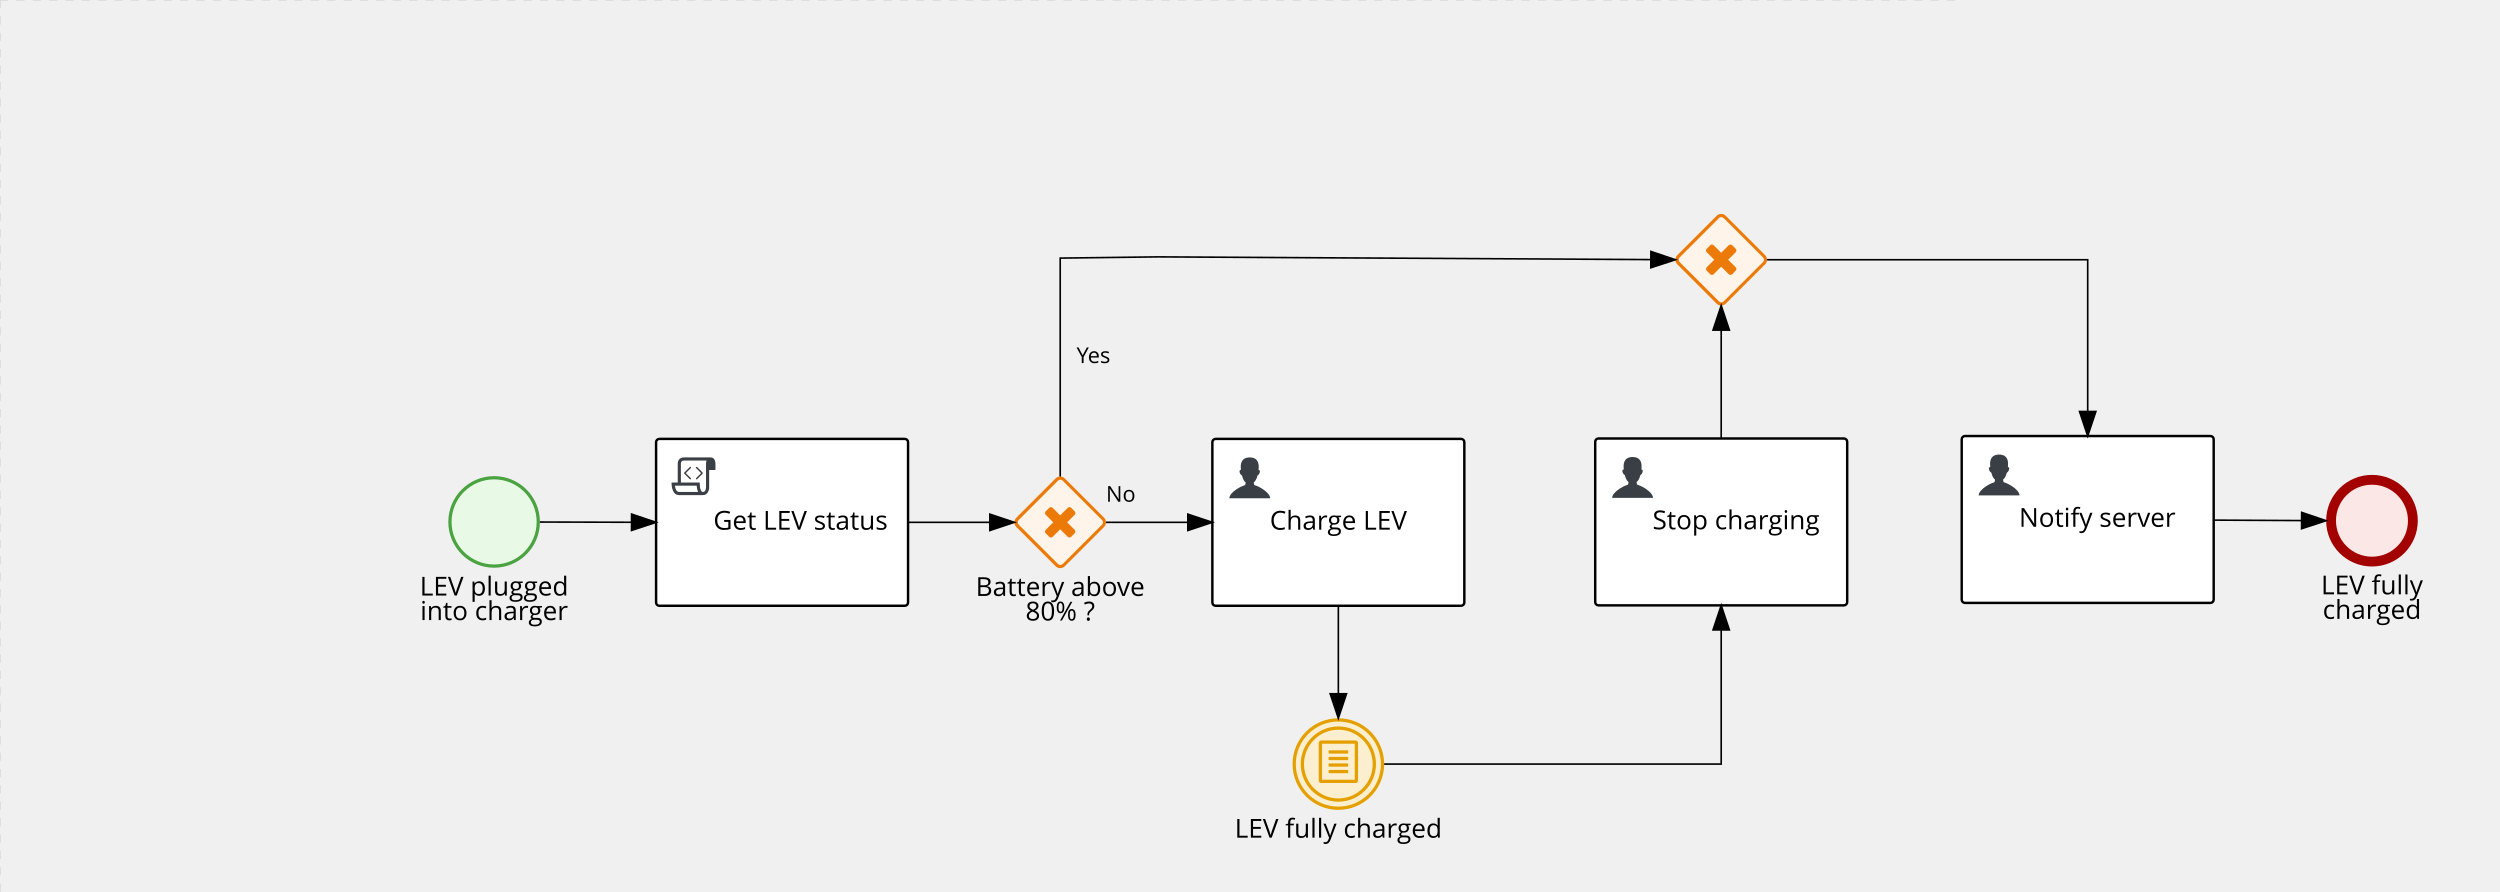
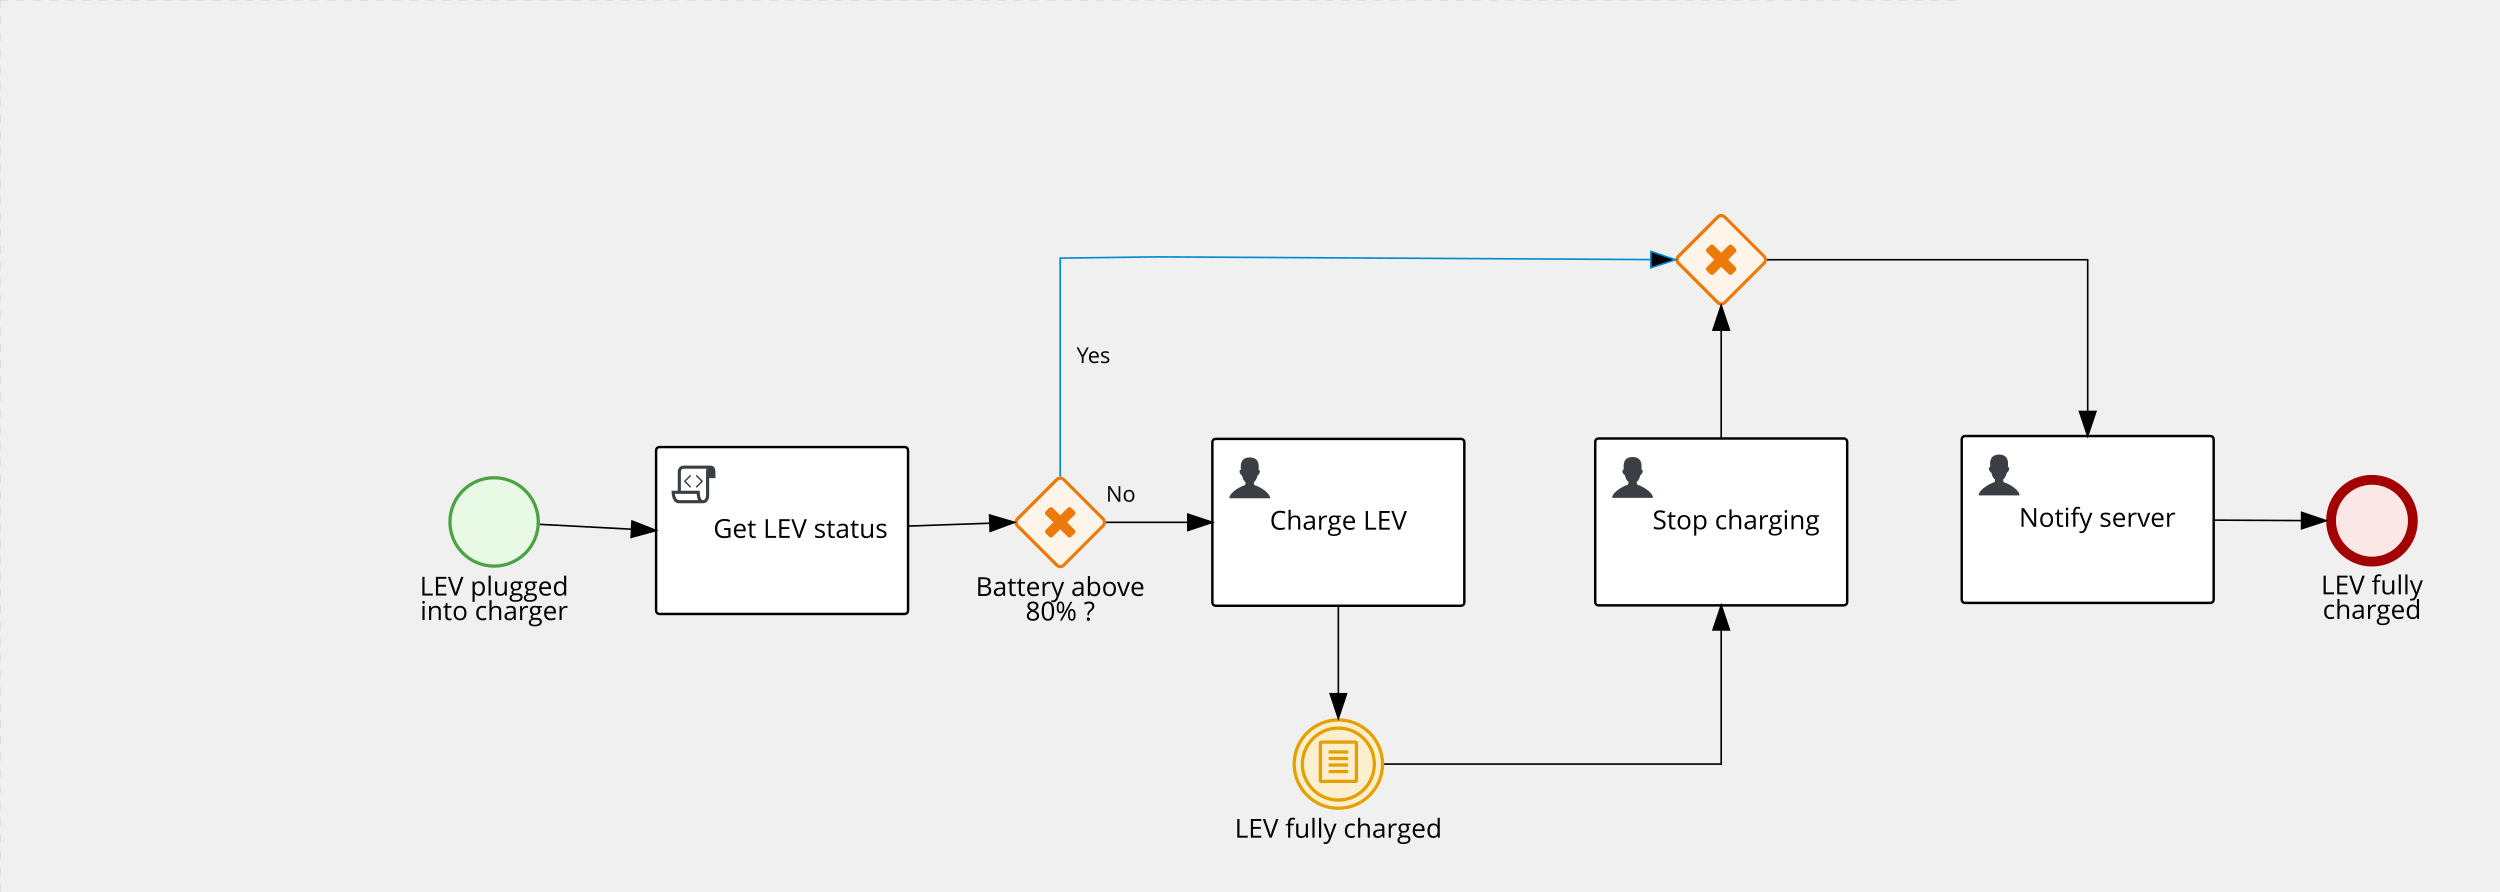
<svg xmlns="http://www.w3.org/2000/svg" version="1.1" width="1528" height="545" viewBox="0 0 1528 545">
  <defs />
  <g transform="matrix(1,0,0,1,0,0)">
    <g>
      <g>
        <g>
          <path fill="none" stroke="#d3d3d3" paint-order="fill stroke markers" d=" M 0 0 L 1200 0" stroke-miterlimit="10" stroke-opacity="0.8" stroke-dasharray="5" />
        </g>
        <g>
          <path fill="none" stroke="#d3d3d3" paint-order="fill stroke markers" d=" M 0 0 L 0 800" stroke-miterlimit="10" stroke-opacity="0.8" stroke-dasharray="5" />
        </g>
      </g>
      <g id="_4B5C4515-BD2F-43A4-8A5E-1904B69EF2A3" bpmn2nodeid="_4B5C4515-BD2F-43A4-8A5E-1904B69EF2A3" transform="matrix(1,0,0,1,620,291.25)">
        <g>
          <path fill="none" stroke="none" />
        </g>
        <g transform="matrix(0.125,0,0,0.125,0,0)">
          <g transform="matrix(1,0,0,1,0,0)">
            <path fill="#fef4ea" stroke="none" id="_4B5C4515-BD2F-43A4-8A5E-1904B69EF2A3?shapeType=BACKGROUND" paint-order="stroke fill markers" d=" M 0 0 M 224.4 4.3 C 216.4 4.3 208.4 7.3 202.3 13.4 L 13.5 202.2 C 1.3 214.4 1.3 234.2 13.5 246.4 L 202.2 435.1 C 208.3 441.2 216.4 444.2 224.3 444.2 C 232.2 444.2 240.3 441.2 246.4 435.1 L 435.1 246.4 C 447.3 234.2 447.3 214.4 435.1 202.2 L 246.5 13.4 C 240.4 7.3 232.4 4.3 224.4 4.3 L 224.4 4.3 Z" />
          </g>
          <g>
            <g transform="matrix(1,0,0,1,0,0)">
              <g transform="matrix(1,0,0,1,0,0)">
                <path fill="rgb(236,122,8)" stroke="none" id="_4B5C4515-BD2F-43A4-8A5E-1904B69EF2A3?shapeType=BORDER&amp;renderType=FILL" paint-order="stroke fill markers" d=" M 0 0 M 20.8 212.7 L 213.3 20.2 C 219.6 13.9 229.7 13.9 235.9 20.2 L 428.4 212.7 C 434.7 219 434.7 229.1 428.4 235.3 L 235.9 427.8 C 229.6 434.1 219.5 434.1 213.3 427.8 L 20.8 235.3 C 14.5 229.1 14.5 218.9 20.8 212.7 L 20.8 212.7 Z M 0 0 M 0 224 C 0 232.1 3.1 240.3 9.3 246.5 L 201.5 438.7 C 213.9 451.1 234.1 451.1 246.5 438.7 L 438.7 246.5 C 444.9 240.3 448 232.1 448 224 C 448 215.9 444.9 207.7 438.7 201.5 L 246.5 9.3 C 234.1 -3.1 213.9 -3.1 201.5 9.3 L 9.3 201.5 C 3.1 207.7 0 215.9 0 224 L 0 224 Z" />
              </g>
            </g>
          </g>
          <g>
            <g transform="matrix(1,0,0,1,0,0)">
              <g transform="matrix(1,0,0,1,0,0)">
                <path fill="#ec7a08" stroke="none" id="_4B5C4515-BD2F-43A4-8A5E-1904B69EF2A3undefined" paint-order="stroke fill markers" d=" M 0 0 M 298.2 269.2 C 298.2 272.6 297.1 275.3 294.7 277.7 L 277.7 294.7 C 275.3 297.1 272.6 298.2 269.2 298.2 C 265.8 298.2 263.1 297.1 260.7 294.7 L 224 258 L 187.2 294.8 C 184.8 297.2 182.1 298.3 178.7 298.3 C 175.3 298.3 172.6 297.2 170.2 294.8 L 153.2 277.8 C 150.8 275.4 149.7 272.7 149.7 269.3 C 149.7 265.9 150.8 263.2 153.2 260.8 L 190 224 L 153.2 187.2 C 150.8 184.8 149.7 182 149.7 178.7 C 149.7 175.3 150.8 172.5 153.2 170.2 L 170.2 153.2 C 172.6 150.8 175.3 149.7 178.7 149.7 C 182.1 149.7 184.8 150.8 187.2 153.2 L 224 190 L 260.8 153.2 C 263.2 150.8 265.9 149.7 269.3 149.7 C 272.7 149.7 275.4 150.8 277.8 153.2 L 294.8 170.2 C 297.2 172.5 298.3 175.3 298.3 178.7 C 298.3 182 297.2 184.8 294.8 187.2 L 258 224 L 294.8 260.8 C 297.1 263.1 298.2 265.9 298.2 269.2 Z" />
              </g>
            </g>
          </g>
        </g>
        <g transform="matrix(1,0,0,1,-25.74219,61)">
          <text fill="#000000" stroke="none" font-family="Open Sans" font-size="12pt" font-style="normal" font-weight="normal" text-decoration="normal" x="53.742" y="12" text-anchor="middle" dominant-baseline="alphabetic">Battery above </text>
          <text fill="#000000" stroke="none" font-family="Open Sans" font-size="12pt" font-style="normal" font-weight="normal" text-decoration="normal" x="53.742" y="27" text-anchor="middle" dominant-baseline="alphabetic">        80% ?        </text>
        </g>
      </g>
      <g id="_B5CCC057-EF30-4952-B1A7-DE82EDC33570" bpmn2nodeid="_B5CCC057-EF30-4952-B1A7-DE82EDC33570" transform="matrix(1,0,0,1,274,291)">
        <g>
          <path fill="none" stroke="none" />
        </g>
        <g transform="matrix(0.125,0,0,0.125,0,0)">
          <g transform="matrix(1,0,0,1,0,0)">
            <path fill="#e8fae6" stroke="none" id="_B5CCC057-EF30-4952-B1A7-DE82EDC33570?shapeType=BACKGROUND" paint-order="stroke fill markers" d=" M 0 0 M 444 224 C 444 263.9 434.2 300.8 414.4 334.5 C 394.7 368.2 368 394.9 334.4 414.5 C 300.8 434.1 263.9 444 224 444 C 184.1 444 147.2 434.2 113.5 414.4 C 79.8 394.7 53.1 368 33.5 334.4 C 13.9 300.8 4 263.9 4 224 C 4 184.1 13.8 147.2 33.6 113.5 C 53.4 79.8 80.1 53.1 113.6 33.5 C 147.1 13.9 184.1 4 224 4 C 263.9 4 300.8 13.8 334.5 33.6 C 368.2 53.4 394.9 80.1 414.5 113.6 C 434.1 147.1 444 184.1 444 224 Z" />
          </g>
          <g>
            <g transform="matrix(1,0,0,1,0,0)">
              <g transform="matrix(1,0,0,1,0,0)">
                <path fill="#4aa241" stroke="none" id="_B5CCC057-EF30-4952-B1A7-DE82EDC33570?shapeType=BORDER&amp;renderType=FILL" paint-order="stroke fill markers" d=" M 0 0 M 224 0 C 100.3 0 0 100.3 0 224 C 0 347.7 100.3 448 224 448 C 347.7 448 448 347.7 448 224 C 448 100.3 347.7 0 224 0 Z M 0 0 M 224 432 C 109.1 432 16 338.9 16 224 C 16 109.1 109.1 16 224 16 C 338.9 16 432 109.1 432 224 C 432 338.9 338.9 432 224 432 Z" />
              </g>
            </g>
          </g>
        </g>
        <g transform="matrix(1,0,0,1,-19.51172,61)">
          <text fill="#000000" stroke="none" font-family="Open Sans" font-size="12pt" font-style="normal" font-weight="normal" text-decoration="normal" x="47.512" y="12" text-anchor="middle" dominant-baseline="alphabetic">LEV plugged </text>
          <text fill="#000000" stroke="none" font-family="Open Sans" font-size="12pt" font-style="normal" font-weight="normal" text-decoration="normal" x="47.512" y="27" text-anchor="middle" dominant-baseline="alphabetic">into charger </text>
        </g>
      </g>
      <g id="_08F3C379-D075-4F62-9CAC-3A40F6E01151" bpmn2nodeid="_08F3C379-D075-4F62-9CAC-3A40F6E01151" transform="matrix(1,0,0,1,1024,130.75)">
        <g>
          <path fill="none" stroke="none" />
        </g>
        <g transform="matrix(0.125,0,0,0.125,0,0)">
          <g transform="matrix(1,0,0,1,0,0)">
            <path fill="#fef4ea" stroke="none" id="_08F3C379-D075-4F62-9CAC-3A40F6E01151?shapeType=BACKGROUND" paint-order="stroke fill markers" d=" M 0 0 M 224.4 4.3 C 216.4 4.3 208.4 7.3 202.3 13.4 L 13.5 202.2 C 1.3 214.4 1.3 234.2 13.5 246.4 L 202.2 435.1 C 208.3 441.2 216.4 444.2 224.3 444.2 C 232.2 444.2 240.3 441.2 246.4 435.1 L 435.1 246.4 C 447.3 234.2 447.3 214.4 435.1 202.2 L 246.5 13.4 C 240.4 7.3 232.4 4.3 224.4 4.3 L 224.4 4.3 Z" />
          </g>
          <g>
            <g transform="matrix(1,0,0,1,0,0)">
              <g transform="matrix(1,0,0,1,0,0)">
                <path fill="#ec7a08" stroke="none" id="_08F3C379-D075-4F62-9CAC-3A40F6E01151?shapeType=BORDER&amp;renderType=FILL" paint-order="stroke fill markers" d=" M 0 0 M 20.8 212.7 L 213.3 20.2 C 219.6 13.9 229.7 13.9 235.9 20.2 L 428.4 212.7 C 434.7 219 434.7 229.1 428.4 235.3 L 235.9 427.8 C 229.6 434.1 219.5 434.1 213.3 427.8 L 20.8 235.3 C 14.5 229.1 14.5 218.9 20.8 212.7 L 20.8 212.7 Z M 0 0 M 0 224 C 0 232.1 3.1 240.3 9.3 246.5 L 201.5 438.7 C 213.9 451.1 234.1 451.1 246.5 438.7 L 438.7 246.5 C 444.9 240.3 448 232.1 448 224 C 448 215.9 444.9 207.7 438.7 201.5 L 246.5 9.3 C 234.1 -3.1 213.9 -3.1 201.5 9.3 L 9.3 201.5 C 3.1 207.7 0 215.9 0 224 L 0 224 Z" />
              </g>
            </g>
          </g>
          <g>
            <g transform="matrix(1,0,0,1,0,0)">
              <g transform="matrix(1,0,0,1,0,0)">
                <path fill="#ec7a08" stroke="none" id="_08F3C379-D075-4F62-9CAC-3A40F6E01151undefined" paint-order="stroke fill markers" d=" M 0 0 M 298.2 269.2 C 298.2 272.6 297.1 275.3 294.7 277.7 L 277.7 294.7 C 275.3 297.1 272.6 298.2 269.2 298.2 C 265.8 298.2 263.1 297.1 260.7 294.7 L 224 258 L 187.2 294.8 C 184.8 297.2 182.1 298.3 178.7 298.3 C 175.3 298.3 172.6 297.2 170.2 294.8 L 153.2 277.8 C 150.8 275.4 149.7 272.7 149.7 269.3 C 149.7 265.9 150.8 263.2 153.2 260.8 L 190 224 L 153.2 187.2 C 150.8 184.8 149.7 182 149.7 178.7 C 149.7 175.3 150.8 172.5 153.2 170.2 L 170.2 153.2 C 172.6 150.8 175.3 149.7 178.7 149.7 C 182.1 149.7 184.8 150.8 187.2 153.2 L 224 190 L 260.8 153.2 C 263.2 150.8 265.9 149.7 269.3 149.7 C 272.7 149.7 275.4 150.8 277.8 153.2 L 294.8 170.2 C 297.2 172.5 298.3 175.3 298.3 178.7 C 298.3 182 297.2 184.8 294.8 187.2 L 258 224 L 294.8 260.8 C 297.1 263.1 298.2 265.9 298.2 269.2 Z" />
              </g>
            </g>
          </g>
        </g>
        <g transform="matrix(1,0,0,1,28,61)" />
      </g>
      <g id="_71F5C260-E4D3-4746-9C67-C481BD1EAB73" bpmn2nodeid="_71F5C260-E4D3-4746-9C67-C481BD1EAB73" transform="matrix(1,0,0,1,790,439)">
        <g>
          <path fill="none" stroke="none" />
        </g>
        <g transform="matrix(0.125,0,0,0.125,0,0)">
          <g transform="matrix(1,0,0,1,0,0)">
            <path fill="#fbefcf" stroke="none" id="_71F5C260-E4D3-4746-9C67-C481BD1EAB73?shapeType=BACKGROUND" paint-order="stroke fill markers" d=" M 0 0 M 444 224 C 444 263.9 434.2 300.8 414.4 334.5 C 394.7 368.2 368 394.9 334.4 414.5 C 300.8 434.1 263.9 444 224 444 C 184.1 444 147.2 434.2 113.5 414.4 C 79.8 394.7 53.1 368 33.5 334.4 C 13.9 300.8 4 263.9 4 224 C 4 184.1 13.8 147.2 33.6 113.5 C 53.4 79.8 80.1 53.1 113.6 33.5 C 147.1 13.9 184.1 4 224 4 C 263.9 4 300.8 13.8 334.5 33.6 C 368.2 53.4 394.9 80.1 414.5 113.6 C 434.1 147.1 444 184.1 444 224 Z" />
          </g>
          <g>
            <g transform="matrix(1,0,0,1,0,0)">
              <g transform="matrix(1,0,0,1,0,0)">
                <path fill="#e5a000" stroke="none" id="_71F5C260-E4D3-4746-9C67-C481BD1EAB73?shapeType=BORDER&amp;renderType=FILL" paint-order="stroke fill markers" d=" M 0 0 M 224 408 C 122.5 408 40 325.5 40 224 C 40 122.5 122.5 40 224 40 C 325.5 40 408 122.5 408 224 C 408 325.5 325.5 408 224 408 Z M 0 0 M 224 56 C 131.4 56 56 131.4 56 224 C 56 316.6 131.4 392 224 392 C 316.6 392 392 316.6 392 224 C 392 131.4 316.6 56 224 56 Z M 0 0 M 224 16 C 252.1 16 279.3 21.5 305 32.3 C 329.8 42.8 352 57.8 371.1 76.9 C 390.2 96 405.2 118.3 415.7 143 C 426.5 168.6 432 195.9 432 224 C 432 252.1 426.5 279.3 415.7 305 C 405.2 329.8 390.2 352 371.1 371.1 C 352 390.2 329.7 405.2 305 415.7 C 279.4 426.5 252.1 432 224 432 C 195.9 432 168.7 426.5 143 415.7 C 118.2 405.2 96 390.2 76.9 371.1 C 57.8 352 42.8 329.7 32.3 305 C 21.5 279.3 16 252.1 16 224 C 16 195.9 21.5 168.7 32.3 143 C 42.8 118.2 57.8 96 76.9 76.9 C 96 57.8 118.3 42.8 143 32.3 C 168.7 21.5 195.9 16 224 16 M 224 0 C 100.3 0 0 100.3 0 224 C 0 347.7 100.3 448 224 448 C 347.7 448 448 347.7 448 224 C 448 100.3 347.7 0 224 0 L 224 0 Z" />
              </g>
            </g>
          </g>
          <g>
            <g transform="matrix(1,0,0,1,0,0)">
              <g transform="matrix(1,0,0,1,0,0)">
                <path fill="#e5a000" stroke="none" id="_71F5C260-E4D3-4746-9C67-C481BD1EAB73undefined" paint-order="stroke fill markers" d=" M 0 0 M 320.2 304.7 C 320.2 308 319.1 310.8 316.7 313.2 C 314.3 315.5 311.6 316.7 308.2 316.7 L 140.2 316.7 C 136.8 316.7 134 315.5 131.7 313.2 C 129.3 310.8 128.2 308 128.2 304.7 L 128.2 120.7 C 128.2 117.4 129.3 114.5 131.7 112.2 C 134 109.9 136.8 108.7 140.2 108.7 L 308.2 108.7 C 311.6 108.7 314.3 109.9 316.7 112.2 C 319.1 114.5 320.2 117.4 320.2 120.7 L 320.2 304.7 Z M 0 0 M 304.2 300.7 L 304.2 124.7 L 144.2 124.7 L 144.2 300.7 L 304.2 300.7 Z M 0 0 M 176.2 192.7 C 176.2 191.5 176.6 190.6 177.3 189.8 C 178 189 179 188.7 180.2 188.7 L 268.2 188.7 C 269.3 188.7 270.3 189.1 271.1 189.8 C 271.9 190.5 272.2 191.5 272.2 192.7 L 272.2 200.7 C 272.2 201.9 271.8 202.8 271.1 203.6 C 270.4 204.4 269.4 204.7 268.2 204.7 L 180.2 204.7 C 179 204.7 178.1 204.3 177.3 203.6 C 176.5 202.9 176.2 201.9 176.2 200.7 L 176.2 192.7 Z M 0 0 M 176.2 160.7 C 176.2 159.5 176.6 158.6 177.3 157.8 C 178 157 179 156.7 180.2 156.7 L 268.2 156.7 C 269.3 156.7 270.3 157.1 271.1 157.8 C 271.9 158.5 272.2 159.5 272.2 160.7 L 272.2 168.7 C 272.2 169.9 271.8 170.8 271.1 171.6 C 270.4 172.4 269.4 172.7 268.2 172.7 L 180.2 172.7 C 179 172.7 178.1 172.3 177.3 171.6 C 176.5 170.9 176.2 169.9 176.2 168.7 L 176.2 160.7 Z M 0 0 M 268.2 220.7 C 269.3 220.7 270.3 221.1 271.1 221.8 C 271.9 222.5 272.2 223.5 272.2 224.7 L 272.2 232.7 C 272.2 233.9 271.8 234.8 271.1 235.6 C 270.4 236.4 269.4 236.7 268.2 236.7 L 180.2 236.7 C 179 236.7 178.1 236.3 177.3 235.6 C 176.5 234.9 176.2 233.9 176.2 232.7 L 176.2 224.7 C 176.2 223.5 176.6 222.6 177.3 221.8 C 178 221 179 220.7 180.2 220.7 L 268.2 220.7 Z M 0 0 M 268.2 252.7 C 269.3 252.7 270.3 253.1 271.1 253.8 C 271.9 254.5 272.2 255.5 272.2 256.7 L 272.2 264.7 C 272.2 265.8 271.8 266.8 271.1 267.6 C 270.4 268.4 269.4 268.7 268.2 268.7 L 180.2 268.7 C 179 268.7 178.1 268.3 177.3 267.6 C 176.5 266.9 176.2 265.9 176.2 264.7 L 176.2 256.7 C 176.2 255.5 176.6 254.6 177.3 253.8 C 178 253 179 252.7 180.2 252.7 L 268.2 252.7 Z" />
              </g>
            </g>
          </g>
        </g>
        <g transform="matrix(1,0,0,1,-35.34766,61)">
          <text fill="#000000" stroke="none" font-family="Open Sans" font-size="12pt" font-style="normal" font-weight="normal" text-decoration="normal" x="63.348" y="12" text-anchor="middle" dominant-baseline="alphabetic">LEV fully charged</text>
        </g>
      </g>
      <g id="_267D009A-15D0-4B9D-A7A2-544B05562087" bpmn2nodeid="_267D009A-15D0-4B9D-A7A2-544B05562087" transform="matrix(1,0,0,1,1421.75,290.25)">
        <g>
          <path fill="none" stroke="none" />
        </g>
        <g transform="matrix(0.125,0,0,0.125,0,0)">
          <g transform="matrix(1,0,0,1,0,0)">
            <path fill="#fce7e7" stroke="none" id="_267D009A-15D0-4B9D-A7A2-544B05562087?shapeType=BACKGROUND" paint-order="stroke fill markers" d=" M 0 0 M 444 224 C 444 263.9 434.2 300.8 414.4 334.5 C 394.7 368.2 368 394.9 334.4 414.5 C 300.8 434.1 263.9 444 224 444 C 184.1 444 147.2 434.2 113.5 414.4 C 79.8 394.7 53.1 368 33.5 334.4 C 13.9 300.8 4 263.9 4 224 C 4 184.1 13.8 147.2 33.6 113.5 C 53.4 79.8 80.1 53.1 113.6 33.5 C 147.1 13.9 184.1 4 224 4 C 263.9 4 300.8 13.8 334.5 33.6 C 368.2 53.4 394.9 80.1 414.5 113.6 C 434.1 147.1 444 184.1 444 224 Z" />
          </g>
          <g>
            <g transform="matrix(1,0,0,1,0,0)">
              <g transform="matrix(1,0,0,1,0,0)">
                <path fill="#a30000" stroke="none" id="_267D009A-15D0-4B9D-A7A2-544B05562087?shapeType=BORDER&amp;renderType=FILL" paint-order="stroke fill markers" d=" M 0 0 M 224 0 C 100.3 0 0 100.3 0 224 C 0 347.7 100.3 448 224 448 C 347.7 448 448 347.7 448 224 C 448 100.3 347.7 0 224 0 Z M 0 0 M 224 400 C 126.8 400 48 321.2 48 224 C 48 126.8 126.8 48 224 48 C 321.2 48 400 126.8 400 224 C 400 321.2 321.2 400 224 400 Z" />
              </g>
            </g>
          </g>
        </g>
        <g transform="matrix(1,0,0,1,-5.21875,61)">
          <text fill="#000000" stroke="none" font-family="Open Sans" font-size="12pt" font-style="normal" font-weight="normal" text-decoration="normal" x="33.219" y="12" text-anchor="middle" dominant-baseline="alphabetic">LEV fully </text>
          <text fill="#000000" stroke="none" font-family="Open Sans" font-size="12pt" font-style="normal" font-weight="normal" text-decoration="normal" x="33.219" y="27" text-anchor="middle" dominant-baseline="alphabetic">charged </text>
        </g>
      </g>
      <g id="_A56CAD33-A695-4F9C-985E-B90B38721AEA" bpmn2nodeid="_A56CAD33-A695-4F9C-985E-B90B38721AEA" transform="matrix(1,0,0,1,975,268)">
        <g>
          <path fill="none" stroke="none" />
        </g>
        <g transform="matrix(1,0,0,1,0,0)">
          <path fill="#ffffff" stroke="none" id="_A56CAD33-A695-4F9C-985E-B90B38721AEA?shapeType=BACKGROUND" paint-order="stroke fill markers" d=" M 2 0 L 152 0 L 152 0 A 2 2 0 0 1 154 2 L 154 100 L 154 100 A 2 2 0 0 1 152 102 L 2 102 L 2 102 A 2 2 0 0 1 0 100 L 0 2 L 0 2 A 2 2 0 0 1 2 0 Z" />
        </g>
        <g transform="matrix(1,0,0,1,0,0)">
          <path fill="none" stroke="#000000" id="_A56CAD33-A695-4F9C-985E-B90B38721AEA?shapeType=BORDER&amp;renderType=STROKE" paint-order="fill stroke markers" d=" M 2 0 L 152 0 L 152 0 A 2 2 0 0 1 154 2 L 154 100 L 154 100 A 2 2 0 0 1 152 102 L 2 102 L 2 102 A 2 2 0 0 1 0 100 L 0 2 L 0 2 A 2 2 0 0 1 2 0 Z" stroke-miterlimit="10" stroke-width="1.5" stroke-dasharray="" />
        </g>
        <g>
          <g transform="matrix(0.06,0,0,0.06,9.4,9.4)">
            <g transform="matrix(1,0,0,1,0,0)">
              <path fill="#393f44" stroke="none" id="_A56CAD33-A695-4F9C-985E-B90B38721AEAundefined" paint-order="stroke fill markers" d=" M 0 0 M 16 445.21 C 16 440.869 18.784 431.129 22.001 424.217 C 35.768 394.64 77.283 359.28 129 333.084 C 144.516 325.224 157.347 319.964 167.807 317.174 C 171.932 316.074 175.729 314.414 176.525 313.363 C 178.894 310.234 180.914 302.908 181.727 294.5 L 182.5 286.5 L 178.507 283.455 C 166.303 274.146 154.284 251.678 148.04 226.5 C 145.611 216.707 145.056 215.462 142.984 215.158 C 141.703 214.97 138.083 212.243 134.939 209.099 C 123.233 197.393 116.891 177.376 121.44 166.49 C 123.002 162.751 128.155 159.01 131.75 159.004 C 134.448 159 134.471 158.603 132.914 138.788 C 130.927 113.496 134.279 92.265 143.132 74.076 C 152.232 55.38 167.569 42.882 189.049 36.66 C 210.203 30.532 237.797 30.532 258.951 36.66 C 300.042 48.563 318.958 83.806 314.955 141 C 314.32 150.075 313.624 157.788 313.409 158.14 C 313.194 158.493 314.575 159.073 316.479 159.43 C 328.929 161.766 330.986 177.018 321.496 196.621 C 316.903 206.109 309.357 214.508 304.817 215.185 C 303.023 215.453 302.293 217.146 299.943 226.5 C 296.659 239.567 294.474 245.305 287.948 257.995 C 282.491 268.606 273.035 281.109 268.108 284.229 L 264.871 286.278 L 265.518 292.889 C 266.345 301.33 268.639 309.871 270.877 312.837 C 272.067 314.415 275.002 315.79 280.063 317.139 C 291.069 320.075 303.617 325.274 321 334.102 C 369.815 358.891 410.848 393.758 425.032 422.5 C 429.07 430.682 432 440.232 432 445.21 L 432 448 L 224 448 L 16 448 L 16 445.21 Z" />
            </g>
          </g>
        </g>
        <g transform="matrix(1,0,0,1,4.04,13.68)">
          <g transform="matrix(0.04,0,0,0.04,63.36,69.12)">
            <g transform="matrix(1,0,0,1,0,0)">
              <path fill="none" stroke="none" />
            </g>
            <g transform="matrix(1,0,0,1,0,0)">
              <path fill="none" stroke="none" />
            </g>
          </g>
        </g>
        <g transform="matrix(1,0,0,1,35,43.5)">
          <text fill="#000000" stroke="none" font-family="Open Sans" font-size="12pt" font-style="normal" font-weight="normal" text-decoration="normal" x="51.082" y="12" text-anchor="middle" dominant-baseline="alphabetic">Stop charging</text>
        </g>
      </g>
      <g id="_2D353FE5-7EA9-4442-9D02-125BDD913A92" bpmn2nodeid="_2D353FE5-7EA9-4442-9D02-125BDD913A92" transform="matrix(1,0,0,1,741,268.25)">
        <g>
          <path fill="none" stroke="none" />
        </g>
        <g transform="matrix(1,0,0,1,0,0)">
          <path fill="#ffffff" stroke="none" id="_2D353FE5-7EA9-4442-9D02-125BDD913A92?shapeType=BACKGROUND" paint-order="stroke fill markers" d=" M 2 0 L 152 0 L 152 0 A 2 2 0 0 1 154 2 L 154 100 L 154 100 A 2 2 0 0 1 152 102 L 2 102 L 2 102 A 2 2 0 0 1 0 100 L 0 2 L 0 2 A 2 2 0 0 1 2 0 Z" />
        </g>
        <g transform="matrix(1,0,0,1,0,0)">
          <path fill="none" stroke="#000000" id="_2D353FE5-7EA9-4442-9D02-125BDD913A92?shapeType=BORDER&amp;renderType=STROKE" paint-order="fill stroke markers" d=" M 2 0 L 152 0 L 152 0 A 2 2 0 0 1 154 2 L 154 100 L 154 100 A 2 2 0 0 1 152 102 L 2 102 L 2 102 A 2 2 0 0 1 0 100 L 0 2 L 0 2 A 2 2 0 0 1 2 0 Z" stroke-miterlimit="10" stroke-width="1.5" stroke-dasharray="" />
        </g>
        <g>
          <g transform="matrix(0.06,0,0,0.06,9.4,9.4)">
            <g transform="matrix(1,0,0,1,0,0)">
              <path fill="#393f44" stroke="none" id="_2D353FE5-7EA9-4442-9D02-125BDD913A92undefined" paint-order="stroke fill markers" d=" M 0 0 M 16 445.21 C 16 440.869 18.784 431.129 22.001 424.217 C 35.768 394.64 77.283 359.28 129 333.084 C 144.516 325.224 157.347 319.964 167.807 317.174 C 171.932 316.074 175.729 314.414 176.525 313.363 C 178.894 310.234 180.914 302.908 181.727 294.5 L 182.5 286.5 L 178.507 283.455 C 166.303 274.146 154.284 251.678 148.04 226.5 C 145.611 216.707 145.056 215.462 142.984 215.158 C 141.703 214.97 138.083 212.243 134.939 209.099 C 123.233 197.393 116.891 177.376 121.44 166.49 C 123.002 162.751 128.155 159.01 131.75 159.004 C 134.448 159 134.471 158.603 132.914 138.788 C 130.927 113.496 134.279 92.265 143.132 74.076 C 152.232 55.38 167.569 42.882 189.049 36.66 C 210.203 30.532 237.797 30.532 258.951 36.66 C 300.042 48.563 318.958 83.806 314.955 141 C 314.32 150.075 313.624 157.788 313.409 158.14 C 313.194 158.493 314.575 159.073 316.479 159.43 C 328.929 161.766 330.986 177.018 321.496 196.621 C 316.903 206.109 309.357 214.508 304.817 215.185 C 303.023 215.453 302.293 217.146 299.943 226.5 C 296.659 239.567 294.474 245.305 287.948 257.995 C 282.491 268.606 273.035 281.109 268.108 284.229 L 264.871 286.278 L 265.518 292.889 C 266.345 301.33 268.639 309.871 270.877 312.837 C 272.067 314.415 275.002 315.79 280.063 317.139 C 291.069 320.075 303.617 325.274 321 334.102 C 369.815 358.891 410.848 393.758 425.032 422.5 C 429.07 430.682 432 440.232 432 445.21 L 432 448 L 224 448 L 16 448 L 16 445.21 Z" />
            </g>
          </g>
        </g>
        <g transform="matrix(1,0,0,1,4.04,13.68)">
          <g transform="matrix(0.04,0,0,0.04,63.36,69.12)">
            <g transform="matrix(1,0,0,1,0,0)">
              <path fill="none" stroke="none" />
            </g>
            <g transform="matrix(1,0,0,1,0,0)">
              <path fill="none" stroke="none" />
            </g>
          </g>
        </g>
        <g transform="matrix(1,0,0,1,35.09375,43.5)">
          <text fill="#000000" stroke="none" font-family="Open Sans" font-size="12pt" font-style="normal" font-weight="normal" text-decoration="normal" x="41.906" y="12" text-anchor="middle" dominant-baseline="alphabetic">Charge LEV</text>
        </g>
      </g>
      <g id="_7B8415BA-DBC8-49F2-ABD2-9E426F52D6A6" bpmn2nodeid="_7B8415BA-DBC8-49F2-ABD2-9E426F52D6A6" transform="matrix(1,0,0,1,1199,266.5)">
        <g>
          <path fill="none" stroke="none" />
        </g>
        <g transform="matrix(1,0,0,1,0,0)">
          <path fill="#ffffff" stroke="none" id="_7B8415BA-DBC8-49F2-ABD2-9E426F52D6A6?shapeType=BACKGROUND" paint-order="stroke fill markers" d=" M 2 0 L 152 0 L 152 0 A 2 2 0 0 1 154 2 L 154 100 L 154 100 A 2 2 0 0 1 152 102 L 2 102 L 2 102 A 2 2 0 0 1 0 100 L 0 2 L 0 2 A 2 2 0 0 1 2 0 Z" />
        </g>
        <g transform="matrix(1,0,0,1,0,0)">
          <path fill="none" stroke="#000000" id="_7B8415BA-DBC8-49F2-ABD2-9E426F52D6A6?shapeType=BORDER&amp;renderType=STROKE" paint-order="fill stroke markers" d=" M 2 0 L 152 0 L 152 0 A 2 2 0 0 1 154 2 L 154 100 L 154 100 A 2 2 0 0 1 152 102 L 2 102 L 2 102 A 2 2 0 0 1 0 100 L 0 2 L 0 2 A 2 2 0 0 1 2 0 Z" stroke-miterlimit="10" stroke-width="1.5" stroke-dasharray="" />
        </g>
        <g>
          <g transform="matrix(0.06,0,0,0.06,9.4,9.4)">
            <g transform="matrix(1,0,0,1,0,0)">
              <path fill="#393f44" stroke="none" id="_7B8415BA-DBC8-49F2-ABD2-9E426F52D6A6undefined" paint-order="stroke fill markers" d=" M 0 0 M 16 445.21 C 16 440.869 18.784 431.129 22.001 424.217 C 35.768 394.64 77.283 359.28 129 333.084 C 144.516 325.224 157.347 319.964 167.807 317.174 C 171.932 316.074 175.729 314.414 176.525 313.363 C 178.894 310.234 180.914 302.908 181.727 294.5 L 182.5 286.5 L 178.507 283.455 C 166.303 274.146 154.284 251.678 148.04 226.5 C 145.611 216.707 145.056 215.462 142.984 215.158 C 141.703 214.97 138.083 212.243 134.939 209.099 C 123.233 197.393 116.891 177.376 121.44 166.49 C 123.002 162.751 128.155 159.01 131.75 159.004 C 134.448 159 134.471 158.603 132.914 138.788 C 130.927 113.496 134.279 92.265 143.132 74.076 C 152.232 55.38 167.569 42.882 189.049 36.66 C 210.203 30.532 237.797 30.532 258.951 36.66 C 300.042 48.563 318.958 83.806 314.955 141 C 314.32 150.075 313.624 157.788 313.409 158.14 C 313.194 158.493 314.575 159.073 316.479 159.43 C 328.929 161.766 330.986 177.018 321.496 196.621 C 316.903 206.109 309.357 214.508 304.817 215.185 C 303.023 215.453 302.293 217.146 299.943 226.5 C 296.659 239.567 294.474 245.305 287.948 257.995 C 282.491 268.606 273.035 281.109 268.108 284.229 L 264.871 286.278 L 265.518 292.889 C 266.345 301.33 268.639 309.871 270.877 312.837 C 272.067 314.415 275.002 315.79 280.063 317.139 C 291.069 320.075 303.617 325.274 321 334.102 C 369.815 358.891 410.848 393.758 425.032 422.5 C 429.07 430.682 432 440.232 432 445.21 L 432 448 L 224 448 L 16 448 L 16 445.21 Z" />
            </g>
          </g>
        </g>
        <g transform="matrix(1,0,0,1,4.04,13.68)">
          <g transform="matrix(0.04,0,0,0.04,63.36,69.12)">
            <g transform="matrix(1,0,0,1,0,0)">
              <path fill="none" stroke="none" />
            </g>
            <g transform="matrix(1,0,0,1,0,0)">
              <path fill="none" stroke="none" />
            </g>
          </g>
        </g>
        <g transform="matrix(1,0,0,1,35,43.5)">
          <text fill="#000000" stroke="none" font-family="Open Sans" font-size="12pt" font-style="normal" font-weight="normal" text-decoration="normal" x="47.863" y="12" text-anchor="middle" dominant-baseline="alphabetic">Notify server</text>
        </g>
      </g>
      <g id="_8F596190-157C-4928-8E80-0404A342CAF7" bpmn2nodeid="_8F596190-157C-4928-8E80-0404A342CAF7">
        <g>
-           <path fill="none" stroke="rgb(0,0,0)" paint-order="fill stroke markers" d=" M 648 291.25 L 648 157.75 L 708 157 L 1009 158.667" stroke-miterlimit="10" stroke-dasharray="" />
+           <path fill="none" stroke="rgb(0,136,206)" paint-order="fill stroke markers" d=" M 648 291.25 L 648 157.75 L 708 157 L 1009 158.667" stroke-miterlimit="10" stroke-dasharray="" />
        </g>
        <g transform="matrix(1,0,0,1,648,291.25)" />
        <g transform="matrix(-0.00553789,0.9999847,-0.9999847,-0.00553789,1024.028,153.7501)">
-           <path fill="rgb(0,0,0)" stroke="rgb(0,0,0)" paint-order="fill stroke markers" d=" M 10 15 L 0 15 L 5 0 Z" stroke-miterlimit="10" stroke-dasharray="" />
+           <path fill="rgb(0,0,0)" stroke="rgb(0,136,206)" paint-order="fill stroke markers" d=" M 10 15 L 0 15 L 5 0 Z" stroke-miterlimit="10" stroke-dasharray="" />
        </g>
        <g transform="matrix(1,0,0,1,658,211.5)">
          <text fill="#000000" stroke="none" font-family="Open Sans" font-size="10pt" font-style="normal" font-weight="normal" text-decoration="normal" x="0" y="10.4" text-anchor="start" dominant-baseline="alphabetic">Yes                                 </text>
        </g>
      </g>
      <g id="_C92D2FE5-BDF6-4644-A873-4E2D21BAF909" bpmn2nodeid="_C92D2FE5-BDF6-4644-A873-4E2D21BAF909">
        <g>
          <path fill="none" stroke="#000000" paint-order="fill stroke markers" d=" M 1080 158.75 L 1276 158.75 L 1276 251.5" stroke-miterlimit="10" stroke-dasharray="" />
        </g>
        <g transform="matrix(1,0,0,1,1080,158.75)" />
        <g transform="matrix(-1,1.2246467991473532e-16,-1.2246467991473532e-16,-1,1281,266.5)">
          <path fill="#000000" stroke="#000000" paint-order="fill stroke markers" d=" M 10 15 L 0 15 L 5 0 Z" stroke-miterlimit="10" stroke-dasharray="" />
        </g>
        <g transform="matrix(1,0,0,1,1080,148.75)" />
      </g>
      <g id="_49458C81-71A1-4223-A836-1BB2FD4FA9A5" bpmn2nodeid="_49458C81-71A1-4223-A836-1BB2FD4FA9A5">
        <g>
          <path fill="none" stroke="#000000" paint-order="fill stroke markers" d=" M 1353 317.896 L 1406.75 318.173" stroke-miterlimit="10" stroke-dasharray="" />
        </g>
        <g transform="matrix(1,0,0,1,1353,317.8962)" />
        <g transform="matrix(-0.005145729,0.9999868,-0.9999868,-0.005145729,1421.776,313.2501)">
          <path fill="#000000" stroke="#000000" paint-order="fill stroke markers" d=" M 10 15 L 0 15 L 5 0 Z" stroke-miterlimit="10" stroke-dasharray="" />
        </g>
        <g transform="matrix(1,0,0,1,1353.051,308.0732)" />
      </g>
      <g id="_BA648518-7868-42EE-ACF9-2CA76042FD84" bpmn2nodeid="_BA648518-7868-42EE-ACF9-2CA76042FD84">
        <g>
          <path fill="none" stroke="#000000" paint-order="fill stroke markers" d=" M 676 319.25 L 726 319.25" stroke-miterlimit="10" stroke-dasharray="" />
        </g>
        <g transform="matrix(1,0,0,1,676,319.25)" />
        <g transform="matrix(6.123233995736766e-17,1,-1,6.123233995736766e-17,741,314.25)">
          <path fill="#000000" stroke="#000000" paint-order="fill stroke markers" d=" M 10 15 L 0 15 L 5 0 Z" stroke-miterlimit="10" stroke-dasharray="" />
        </g>
        <g transform="matrix(1,0,0,1,676,296.25)">
          <text fill="#000000" stroke="none" font-family="Open Sans" font-size="10pt" font-style="normal" font-weight="normal" text-decoration="normal" x="0" y="10.4" text-anchor="start" dominant-baseline="alphabetic">No              </text>
        </g>
      </g>
      <g id="_C8C6B21E-D2CE-49E6-902E-57F88E2BE16D" bpmn2nodeid="_C8C6B21E-D2CE-49E6-902E-57F88E2BE16D">
        <g>
          <path fill="none" stroke="#000000" paint-order="fill stroke markers" d=" M 818 370.25 L 818 424" stroke-miterlimit="10" stroke-dasharray="" />
        </g>
        <g transform="matrix(1,0,0,1,818,370.25)" />
        <g transform="matrix(-1,1.2246467991473532e-16,-1.2246467991473532e-16,-1,823,439)">
          <path fill="#000000" stroke="#000000" paint-order="fill stroke markers" d=" M 10 15 L 0 15 L 5 0 Z" stroke-miterlimit="10" stroke-dasharray="" />
        </g>
        <g transform="matrix(1,0,0,1,828,404.625)" />
      </g>
      <g id="_CF46A1A9-0F49-4132-B283-E0B87511EA5F" bpmn2nodeid="_CF46A1A9-0F49-4132-B283-E0B87511EA5F">
        <g>
          <path fill="none" stroke="#000000" paint-order="fill stroke markers" d=" M 846 467 L 1052 467 L 1052 385" stroke-miterlimit="10" stroke-dasharray="" />
        </g>
        <g transform="matrix(1,0,0,1,846,467)" />
        <g transform="matrix(1,0,0,1,1047,370)">
          <path fill="#000000" stroke="#000000" paint-order="fill stroke markers" d=" M 10 15 L 0 15 L 5 0 Z" stroke-miterlimit="10" stroke-dasharray="" />
        </g>
        <g transform="matrix(1,0,0,1,849,457)" />
      </g>
      <g id="_8E979A52-2DFD-42E6-AFFD-8E4CE717A781" bpmn2nodeid="_8E979A52-2DFD-42E6-AFFD-8E4CE717A781">
        <g>
          <path fill="none" stroke="#000000" paint-order="fill stroke markers" d=" M 1052 268 L 1052 201.75" stroke-miterlimit="10" stroke-dasharray="" />
        </g>
        <g transform="matrix(1,0,0,1,1052,268)" />
        <g transform="matrix(1,0,0,1,1047,186.75)">
          <path fill="#000000" stroke="#000000" paint-order="fill stroke markers" d=" M 10 15 L 0 15 L 5 0 Z" stroke-miterlimit="10" stroke-dasharray="" />
        </g>
        <g transform="matrix(1,0,0,1,1062,227.375)" />
      </g>
      <g transform="matrix(1,0,0,1,620,291.25)" />
      <g transform="matrix(1,0,0,1,274,291)" />
      <g transform="matrix(1,0,0,1,1024,130.75)" />
      <g transform="matrix(1,0,0,1,790,439)" />
      <g transform="matrix(1,0,0,1,1421.75,290.25)" />
      <g transform="matrix(1,0,0,1,975,268)" />
      <g transform="matrix(1,0,0,1,741,268.25)" />
      <g transform="matrix(1,0,0,1,1199,266.5)" />
-       <g id="_00CB8FBA-5BE4-4E2A-A73D-FD6F79FF0930" bpmn2nodeid="_00CB8FBA-5BE4-4E2A-A73D-FD6F79FF0930" transform="matrix(1,0,0,1,401,268.25)">
+       <g id="_00CB8FBA-5BE4-4E2A-A73D-FD6F79FF0930" bpmn2nodeid="_00CB8FBA-5BE4-4E2A-A73D-FD6F79FF0930" transform="matrix(1,0,0,1,401,273.25)">
        <g>
          <path fill="none" stroke="none" />
        </g>
        <g transform="matrix(1,0,0,1,0,0)">
          <path fill="#ffffff" stroke="none" id="_00CB8FBA-5BE4-4E2A-A73D-FD6F79FF0930?shapeType=BACKGROUND" paint-order="stroke fill markers" d=" M 2 0 L 152 0 L 152 0 A 2 2 0 0 1 154 2 L 154 100 L 154 100 A 2 2 0 0 1 152 102 L 2 102 L 2 102 A 2 2 0 0 1 0 100 L 0 2 L 0 2 A 2 2 0 0 1 2 0 Z" />
        </g>
        <g transform="matrix(1,0,0,1,0,0)">
          <path fill="none" stroke="rgb(0,0,0)" id="_00CB8FBA-5BE4-4E2A-A73D-FD6F79FF0930?shapeType=BORDER&amp;renderType=STROKE" paint-order="fill stroke markers" d=" M 2 0 L 152 0 L 152 0 A 2 2 0 0 1 154 2 L 154 100 L 154 100 A 2 2 0 0 1 152 102 L 2 102 L 2 102 A 2 2 0 0 1 0 100 L 0 2 L 0 2 A 2 2 0 0 1 2 0 Z" stroke-miterlimit="10" stroke-width="1.5" stroke-dasharray="" />
        </g>
        <g>
          <g transform="matrix(0.06,0,0,0.06,9.4,9.4)">
            <g transform="matrix(1,0,0,1,0,0)">
              <path fill="#393f44" stroke="none" id="_00CB8FBA-5BE4-4E2A-A73D-FD6F79FF0930undefined" paint-order="stroke fill markers" d=" M 0 0 M 197.3 130.2 C 194.4 127.3 189.6 127.3 186.7 130.2 L 130.2 186.7 C 127.3 189.6 127.3 194.4 130.2 197.3 L 186.7 253.8 C 188.1 255.3 190.1 256 192 256 C 193.9 256 195.9 255.3 197.3 253.7 C 200.2 250.8 200.2 246 197.3 243.1 L 146.2 192 L 197.3 140.8 C 200.2 137.9 200.2 133.1 197.3 130.2 Z" />
            </g>
            <g transform="matrix(1,0,0,1,0,0)">
              <path fill="#393f44" stroke="none" id="_00CB8FBA-5BE4-4E2A-A73D-FD6F79FF0930undefined" paint-order="stroke fill markers" d=" M 0 0 M 261.3 130.2 C 258.4 127.3 253.6 127.3 250.7 130.2 C 247.8 133.1 247.8 137.9 250.7 140.8 L 301.8 191.9 L 250.7 243 C 247.8 245.9 247.8 250.7 250.7 253.6 C 252.1 255.3 254.1 256 256 256 C 257.9 256 259.9 255.3 261.3 253.8 L 317.8 197.3 C 320.7 194.4 320.7 189.6 317.8 186.7 L 261.3 130.2 Z" />
            </g>
            <g transform="matrix(1,0,0,1,0,0)">
              <path fill="#393f44" stroke="none" id="_00CB8FBA-5BE4-4E2A-A73D-FD6F79FF0930undefined" paint-order="stroke fill markers" d=" M 0 0 M 400 32 C 400 32 152.8 32 128 32 C 62 32 64 96 64 96 L 64 288 L 1 288 C 1 288 -4 416 78 416 L 320 416 C 368 416 384 368 384 336 C 384 314.2 384 224.4 384 160 L 448 160 L 448 96 C 448 96 449 32 400 32 Z M 0 0 M 78 383.9 C 68.5 383.9 61.6 381.1 55.5 374.9 C 43.4 362.4 37.5 339.6 34.9 320 L 256.9 320 C 257.1 322.7 257.3 325.4 257.6 328.2 C 260 351.6 264.7 370.1 271.9 383.9 L 78 383.9 L 78 383.9 Z M 0 0 M 352 336 C 352 345.9 349.6 360.3 342.9 371 C 337.2 380.1 330.4 384 320 384 C 285 384 288 288 288 288 L 96 288 L 96 96 L 96 95.9 L 96 95.1 C 96 90.6 97.6 78.3 104.7 71.2 C 106.5 69.4 111.9 64 128 64 L 356.5 64 C 354.4 72.8 352.8 81.8 352.2 89.9 C 352.2 90.5 352.1 91.1 352.1 91.7 C 352.1 92 352.1 92.3 352.1 92.6 C 352 94.8 352 96 352 96 L 352 160 L 352 336 Z" />
            </g>
          </g>
        </g>
        <g transform="matrix(1,0,0,1,35,43.5)">
          <text fill="#000000" stroke="none" font-family="Open Sans" font-size="12pt" font-style="normal" font-weight="normal" text-decoration="normal" x="53.297" y="12" text-anchor="middle" dominant-baseline="alphabetic">Get LEV status</text>
        </g>
      </g>
      <g id="_19D786FC-D7FB-4C03-B719-FF352D327937" bpmn2nodeid="_19D786FC-D7FB-4C03-B719-FF352D327937">
        <g>
-           <path fill="none" stroke="#000000" paint-order="fill stroke markers" d=" M 330 319.071 L 386 319.212" stroke-miterlimit="10" stroke-dasharray="" />
-         </g>
-         <g transform="matrix(1,0,0,1,330,319.0707)" />
-         <g transform="matrix(-0.002525244,0.9999968,-0.9999968,-0.002525244,401.0126,314.25)">
-           <path fill="#000000" stroke="#000000" paint-order="fill stroke markers" d=" M 10 15 L 0 15 L 5 0 Z" stroke-miterlimit="10" stroke-dasharray="" />
-         </g>
-         <g transform="matrix(1,0,0,1,330.0253,309.1604)" />
+           <path fill="none" stroke="#000000" paint-order="fill stroke markers" d=" M 330 320.485 L 386.021 323.456" stroke-miterlimit="10" stroke-dasharray="" />
+         </g>
+         <g transform="matrix(1,0,0,1,330,320.4848)" />
+         <g transform="matrix(-0.05295589,0.9985969,-0.9985969,-0.05295589,401.2648,319.257)">
+           <path fill="#000000" stroke="#000000" paint-order="fill stroke markers" d=" M 10 15 L 0 15 L 5 0 Z" stroke-miterlimit="10" stroke-dasharray="" />
+         </g>
+         <g transform="matrix(1,0,0,1,330.5296,312.3815)" />
      </g>
      <g id="_B98D2DA4-13BD-46E5-80C0-3EDC1DD0232F" bpmn2nodeid="_B98D2DA4-13BD-46E5-80C0-3EDC1DD0232F">
        <g>
-           <path fill="none" stroke="#000000" paint-order="fill stroke markers" d=" M 555 319.25 L 605 319.25" stroke-miterlimit="10" stroke-dasharray="" />
-         </g>
-         <g transform="matrix(1,0,0,1,555,319.25)" />
-         <g transform="matrix(6.123233995736766e-17,1,-1,6.123233995736766e-17,620,314.25)">
-           <path fill="#000000" stroke="#000000" paint-order="fill stroke markers" d=" M 10 15 L 0 15 L 5 0 Z" stroke-miterlimit="10" stroke-dasharray="" />
-         </g>
-         <g transform="matrix(1,0,0,1,555,309.25)" />
-       </g>
-       <g transform="matrix(1,0,0,1,401,268.25)" />
+           <path fill="none" stroke="#000000" paint-order="fill stroke markers" d=" M 555 321.539 L 605.009 319.778" stroke-miterlimit="10" stroke-dasharray="" />
+         </g>
+         <g transform="matrix(1,0,0,1,555,321.5387)" />
+         <g transform="matrix(0.03518946,0.9993807,-0.9993807,0.03518946,619.8241,314.2531)">
+           <path fill="#000000" stroke="#000000" paint-order="fill stroke markers" d=" M 10 15 L 0 15 L 5 0 Z" stroke-miterlimit="10" stroke-dasharray="" />
+         </g>
+         <g transform="matrix(1,0,0,1,555.3519,310.4006)" />
+       </g>
+       <g transform="matrix(1,0,0,1,401,273.25)" />
    </g>
  </g>
</svg>
